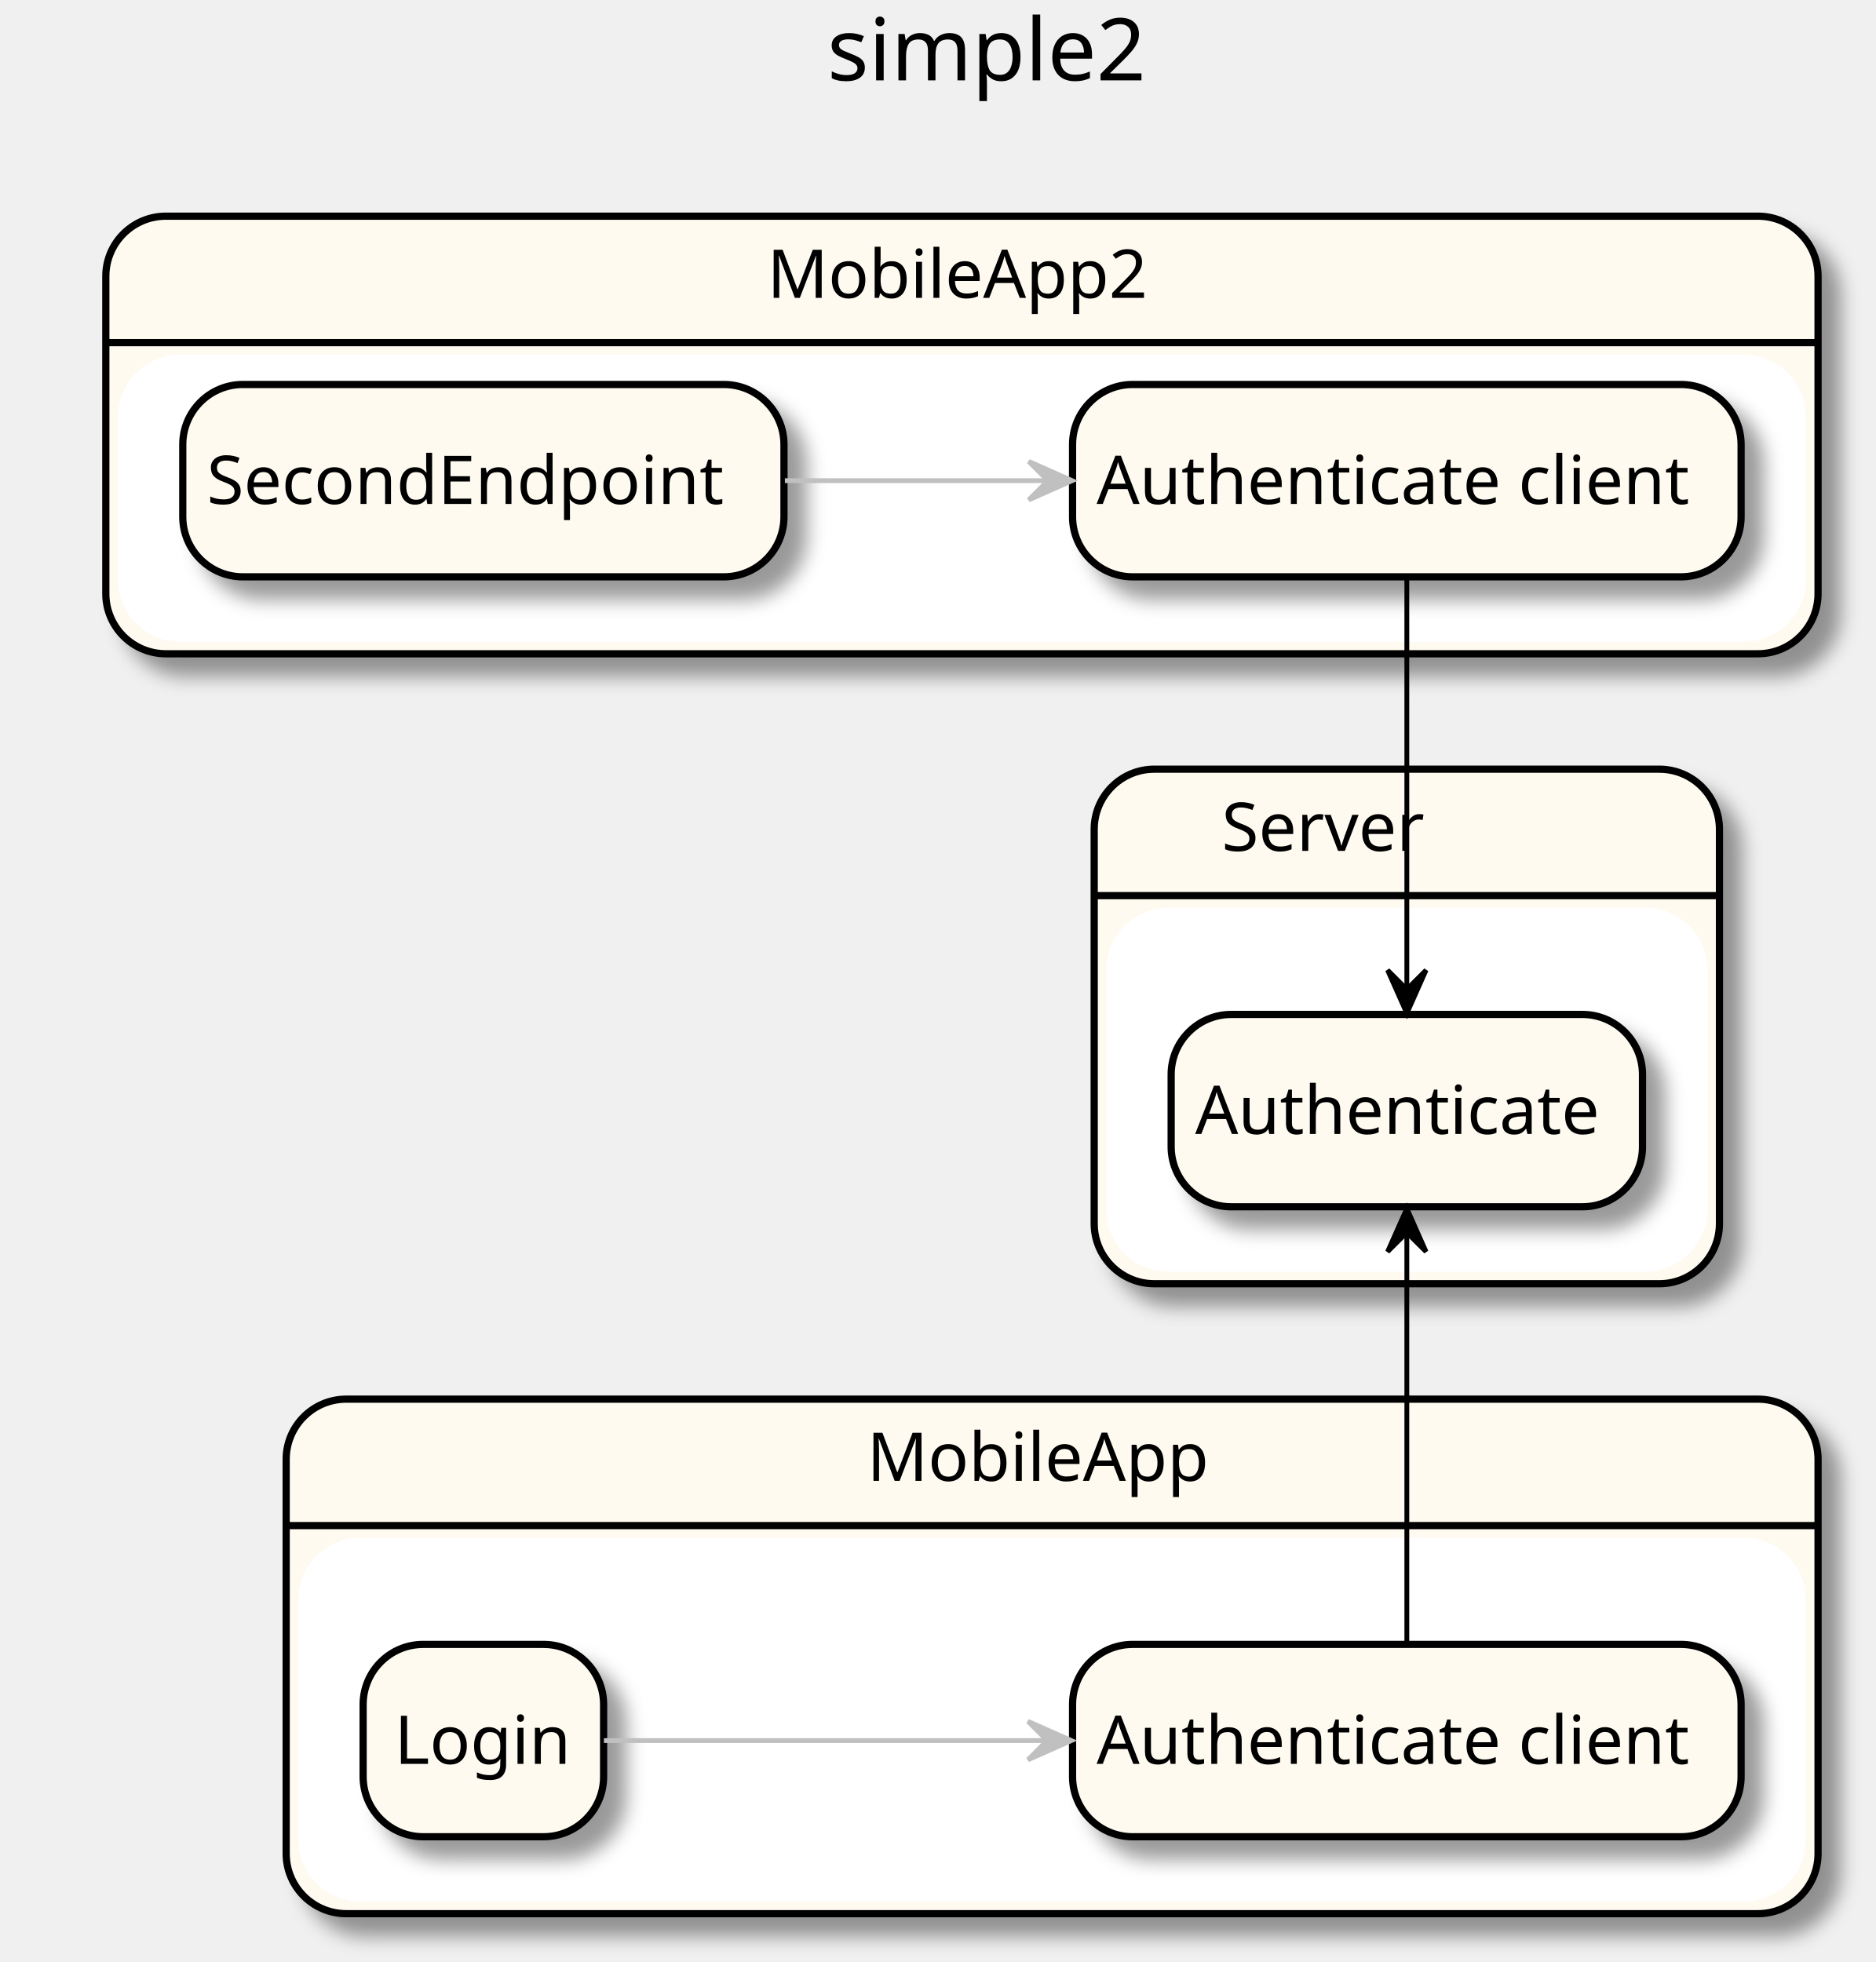
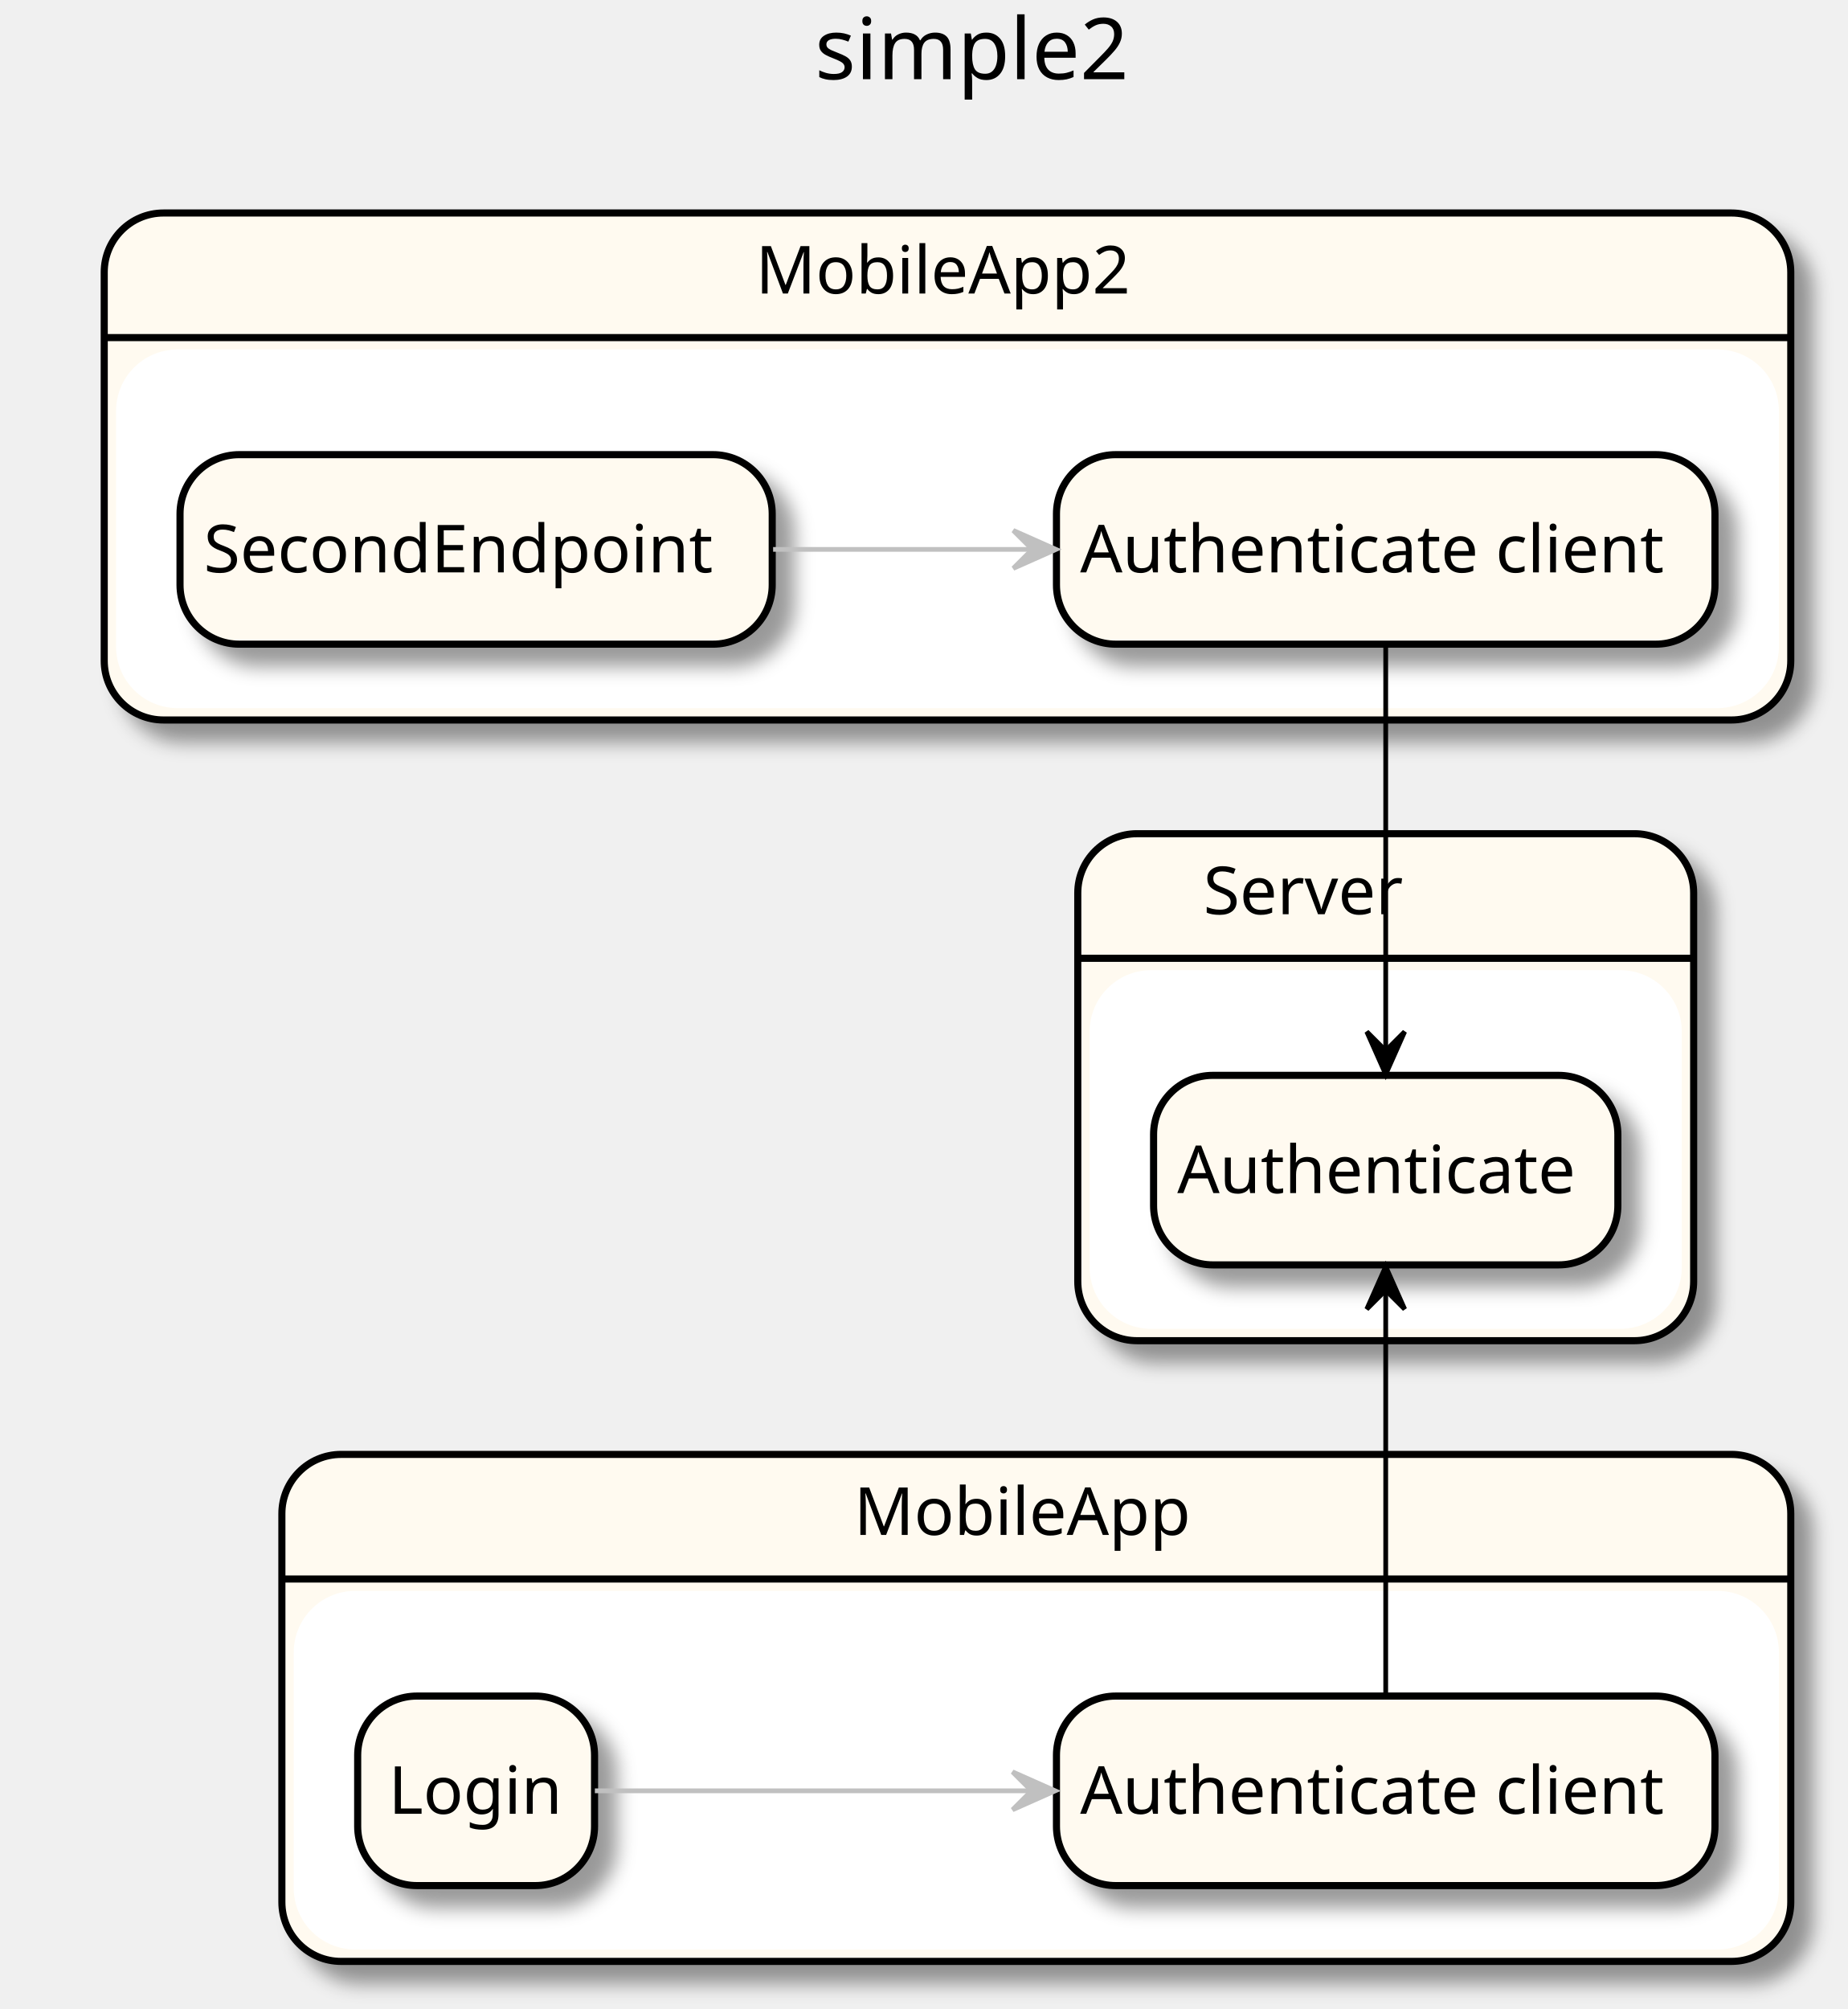
- <svg xmlns="http://www.w3.org/2000/svg" contentScriptType="application/ecmascript" contentStyleType="text/css" height="408px" preserveAspectRatio="none" style="width:390px;height:408px;" version="1.1" viewBox="0 0 390 408" width="390px" zoomAndPan="magnify">
+ <svg xmlns="http://www.w3.org/2000/svg" contentScriptType="application/ecmascript" contentStyleType="text/css" height="424px" preserveAspectRatio="none" style="width:390px;height:424px;" version="1.1" viewBox="0 0 390 424" width="390px" zoomAndPan="magnify">
  <defs>
-     <filter height="300%" id="f18d69vztk3n5y" width="300%" x="-1" y="-1">
+     <filter height="300%" id="f7i3h3iza6iee" width="300%" x="-1" y="-1">
      <feGaussianBlur result="blurOut" stdDeviation="2.0" />
      <feColorMatrix in="blurOut" result="blurOut2" type="matrix" values="0 0 0 0 0 0 0 0 0 0 0 0 0 0 0 0 0 0 .4 0" />
      <feOffset dx="4.0" dy="4.0" in="blurOut2" result="blurOut3" />
      <feBlend in="SourceGraphic" in2="blurOut3" mode="normal" />
    </filter>
  </defs>
  <g>
    <text fill="#000000" font-family="sans-serif" font-size="18" lengthAdjust="spacingAndGlyphs" textLength="68" x="172" y="16.708">simple2</text>
-     <rect fill="#FFFAF0" filter="url(#f18d69vztk3n5y)" height="107" rx="12.5" ry="12.5" style="stroke: #000000; stroke-width: 1.5;" width="318.5" x="59.5" y="290.953" />
-     <rect fill="#FFFFFF" height="74.703" rx="12.5" ry="12.5" style="stroke: #FFFFFF; stroke-width: 1.0;" width="312.5" x="62.5" y="320.25" />
-     <line style="stroke: #000000; stroke-width: 1.5;" x1="59.5" x2="378" y1="317.25" y2="317.25" />
-     <text fill="#000000" font-family="sans-serif" font-size="14" lengthAdjust="spacingAndGlyphs" textLength="72" x="180.25" y="307.948">MobileApp</text>
-     <rect fill="#FFFAF0" filter="url(#f18d69vztk3n5y)" height="91" rx="12.5" ry="12.5" style="stroke: #000000; stroke-width: 1.5;" width="356" x="22" y="44.953" />
-     <rect fill="#FFFFFF" height="58.703" rx="12.5" ry="12.5" style="stroke: #FFFFFF; stroke-width: 1.0;" width="350" x="25" y="74.25" />
+     <rect fill="#FFFAF0" filter="url(#f7i3h3iza6iee)" height="107" rx="12.5" ry="12.5" style="stroke: #000000; stroke-width: 1.5;" width="318.5" x="59.5" y="306.953" />
+     <rect fill="#FFFFFF" height="74.703" rx="12.5" ry="12.5" style="stroke: #FFFFFF; stroke-width: 1.0;" width="312.5" x="62.5" y="336.25" />
+     <line style="stroke: #000000; stroke-width: 1.5;" x1="59.5" x2="378" y1="333.25" y2="333.25" />
+     <text fill="#000000" font-family="sans-serif" font-size="14" lengthAdjust="spacingAndGlyphs" textLength="72" x="180.25" y="323.948">MobileApp</text>
+     <rect fill="#FFFAF0" filter="url(#f7i3h3iza6iee)" height="107" rx="12.5" ry="12.5" style="stroke: #000000; stroke-width: 1.5;" width="356" x="22" y="44.953" />
+     <rect fill="#FFFFFF" height="74.703" rx="12.5" ry="12.5" style="stroke: #FFFFFF; stroke-width: 1.0;" width="350" x="25" y="74.25" />
    <line style="stroke: #000000; stroke-width: 1.5;" x1="22" x2="378" y1="71.25" y2="71.25" />
    <text fill="#000000" font-family="sans-serif" font-size="14" lengthAdjust="spacingAndGlyphs" textLength="81" x="159.5" y="61.948">MobileApp2</text>
-     <rect fill="#FFFAF0" filter="url(#f18d69vztk3n5y)" height="107" rx="12.5" ry="12.5" style="stroke: #000000; stroke-width: 1.5;" width="130" x="227.5" y="159.953" />
-     <rect fill="#FFFFFF" height="74.703" rx="12.5" ry="12.5" style="stroke: #FFFFFF; stroke-width: 1.0;" width="124" x="230.5" y="189.25" />
-     <line style="stroke: #000000; stroke-width: 1.5;" x1="227.5" x2="357.5" y1="186.25" y2="186.25" />
-     <text fill="#000000" font-family="sans-serif" font-size="14" lengthAdjust="spacingAndGlyphs" textLength="44" x="254" y="176.948">Server</text>
-     <rect fill="#FFFAF0" filter="url(#f18d69vztk3n5y)" height="40" rx="12.5" ry="12.5" style="stroke: #000000; stroke-width: 1.5;" width="139" x="223" y="341.953" />
-     <text fill="#000000" font-family="sans-serif" font-size="14" lengthAdjust="spacingAndGlyphs" textLength="129" x="228" y="366.8">Authenticate client</text>
-     <rect fill="#FFFAF0" filter="url(#f18d69vztk3n5y)" height="40" rx="12.5" ry="12.5" style="stroke: #000000; stroke-width: 1.5;" width="50" x="75.5" y="341.953" />
-     <text fill="#000000" font-family="sans-serif" font-size="14" lengthAdjust="spacingAndGlyphs" textLength="37" x="82" y="366.8">Login</text>
-     <rect fill="#FFFAF0" filter="url(#f18d69vztk3n5y)" height="40" rx="12.5" ry="12.5" style="stroke: #000000; stroke-width: 1.5;" width="139" x="223" y="79.953" />
-     <text fill="#000000" font-family="sans-serif" font-size="14" lengthAdjust="spacingAndGlyphs" textLength="129" x="228" y="104.8">Authenticate client</text>
-     <rect fill="#FFFAF0" filter="url(#f18d69vztk3n5y)" height="40" rx="12.5" ry="12.5" style="stroke: #000000; stroke-width: 1.5;" width="125" x="38" y="79.953" />
-     <text fill="#000000" font-family="sans-serif" font-size="14" lengthAdjust="spacingAndGlyphs" textLength="115" x="43" y="104.8">SecondEndpoint</text>
-     <rect fill="#FFFAF0" filter="url(#f18d69vztk3n5y)" height="40" rx="12.5" ry="12.5" style="stroke: #000000; stroke-width: 1.5;" width="98" x="243.5" y="210.953" />
-     <text fill="#000000" font-family="sans-serif" font-size="14" lengthAdjust="spacingAndGlyphs" textLength="88" x="248.5" y="235.8">Authenticate</text>
-     <path d="M125.564,361.953 C148.691,361.953 184.851,361.953 217.519,361.953 " fill="none" id="_1-&gt;_0" style="stroke: #C0C0C0; stroke-width: 1.0;" />
-     <polygon fill="#C0C0C0" points="222.729,361.953,213.729,357.953,217.729,361.953,213.729,365.953,222.729,361.953" style="stroke: #C0C0C0; stroke-width: 1.0;" />
-     <path d="M292.5,341.74 C292.5,313.358 292.5,284.975 292.5,256.592 " fill="none" id="_0-&gt;_4" style="stroke: #000000; stroke-width: 1.0;" />
-     <polygon fill="#000000" points="292.5,251.293,288.5,260.293,292.5,256.293,296.5,260.293,292.5,251.293" style="stroke: #000000; stroke-width: 1.0;" />
-     <path d="M163.188,99.953 C180.619,99.953 199.765,99.953 217.826,99.953 " fill="none" id="_3-&gt;_2" style="stroke: #C0C0C0; stroke-width: 1.0;" />
-     <polygon fill="#C0C0C0" points="222.889,99.953,213.889,95.953,217.889,99.953,213.889,103.953,222.889,99.953" style="stroke: #C0C0C0; stroke-width: 1.0;" />
-     <path d="M292.5,120.293 C292.5,148.675 292.5,177.058 292.5,205.44 " fill="none" id="_2-&gt;_4" style="stroke: #000000; stroke-width: 1.0;" />
-     <polygon fill="#000000" points="292.5,210.74,296.5,201.74,292.5,205.74,288.5,201.74,292.5,210.74" style="stroke: #000000; stroke-width: 1.0;" />
+     <rect fill="#FFFAF0" filter="url(#f7i3h3iza6iee)" height="107" rx="12.5" ry="12.5" style="stroke: #000000; stroke-width: 1.5;" width="130" x="227.5" y="175.953" />
+     <rect fill="#FFFFFF" height="74.703" rx="12.5" ry="12.5" style="stroke: #FFFFFF; stroke-width: 1.0;" width="124" x="230.5" y="205.25" />
+     <line style="stroke: #000000; stroke-width: 1.5;" x1="227.5" x2="357.5" y1="202.25" y2="202.25" />
+     <text fill="#000000" font-family="sans-serif" font-size="14" lengthAdjust="spacingAndGlyphs" textLength="44" x="254" y="192.948">Server</text>
+     <rect fill="#FFFAF0" filter="url(#f7i3h3iza6iee)" height="40" rx="12.5" ry="12.5" style="stroke: #000000; stroke-width: 1.5;" width="139" x="223" y="357.953" />
+     <text fill="#000000" font-family="sans-serif" font-size="14" lengthAdjust="spacingAndGlyphs" textLength="129" x="228" y="382.8">Authenticate client</text>
+     <rect fill="#FFFAF0" filter="url(#f7i3h3iza6iee)" height="40" rx="12.5" ry="12.5" style="stroke: #000000; stroke-width: 1.5;" width="50" x="75.5" y="357.953" />
+     <text fill="#000000" font-family="sans-serif" font-size="14" lengthAdjust="spacingAndGlyphs" textLength="37" x="82" y="382.8">Login</text>
+     <rect fill="#FFFAF0" filter="url(#f7i3h3iza6iee)" height="40" rx="12.5" ry="12.5" style="stroke: #000000; stroke-width: 1.5;" width="139" x="223" y="95.953" />
+     <text fill="#000000" font-family="sans-serif" font-size="14" lengthAdjust="spacingAndGlyphs" textLength="129" x="228" y="120.8">Authenticate client</text>
+     <rect fill="#FFFAF0" filter="url(#f7i3h3iza6iee)" height="40" rx="12.5" ry="12.5" style="stroke: #000000; stroke-width: 1.5;" width="125" x="38" y="95.953" />
+     <text fill="#000000" font-family="sans-serif" font-size="14" lengthAdjust="spacingAndGlyphs" textLength="115" x="43" y="120.8">SecondEndpoint</text>
+     <rect fill="#FFFAF0" filter="url(#f7i3h3iza6iee)" height="40" rx="12.5" ry="12.5" style="stroke: #000000; stroke-width: 1.5;" width="98" x="243.5" y="226.953" />
+     <text fill="#000000" font-family="sans-serif" font-size="14" lengthAdjust="spacingAndGlyphs" textLength="88" x="248.5" y="251.8">Authenticate</text>
+     <path d="M125.564,377.953 C148.691,377.953 184.851,377.953 217.519,377.953 " fill="none" id="_1-&gt;_0" style="stroke: #C0C0C0; stroke-width: 1.0;" />
+     <polygon fill="#C0C0C0" points="222.729,377.953,213.729,373.953,217.729,377.953,213.729,381.953,222.729,377.953" style="stroke: #C0C0C0; stroke-width: 1.0;" />
+     <path d="M292.5,357.74 C292.5,329.358 292.5,300.975 292.5,272.592 " fill="none" id="_0-&gt;_4" style="stroke: #000000; stroke-width: 1.0;" />
+     <polygon fill="#000000" points="292.5,267.293,288.5,276.293,292.5,272.293,296.5,276.293,292.5,267.293" style="stroke: #000000; stroke-width: 1.0;" />
+     <path d="M163.188,115.953 C180.619,115.953 199.765,115.953 217.826,115.953 " fill="none" id="_3-&gt;_2" style="stroke: #C0C0C0; stroke-width: 1.0;" />
+     <polygon fill="#C0C0C0" points="222.889,115.953,213.889,111.953,217.889,115.953,213.889,119.953,222.889,115.953" style="stroke: #C0C0C0; stroke-width: 1.0;" />
+     <path d="M292.5,136.293 C292.5,164.675 292.5,193.058 292.5,221.44 " fill="none" id="_2-&gt;_4" style="stroke: #000000; stroke-width: 1.0;" />
+     <polygon fill="#000000" points="292.5,226.74,296.5,217.74,292.5,221.74,288.5,217.74,292.5,226.74" style="stroke: #000000; stroke-width: 1.0;" />
  </g>
</svg>
